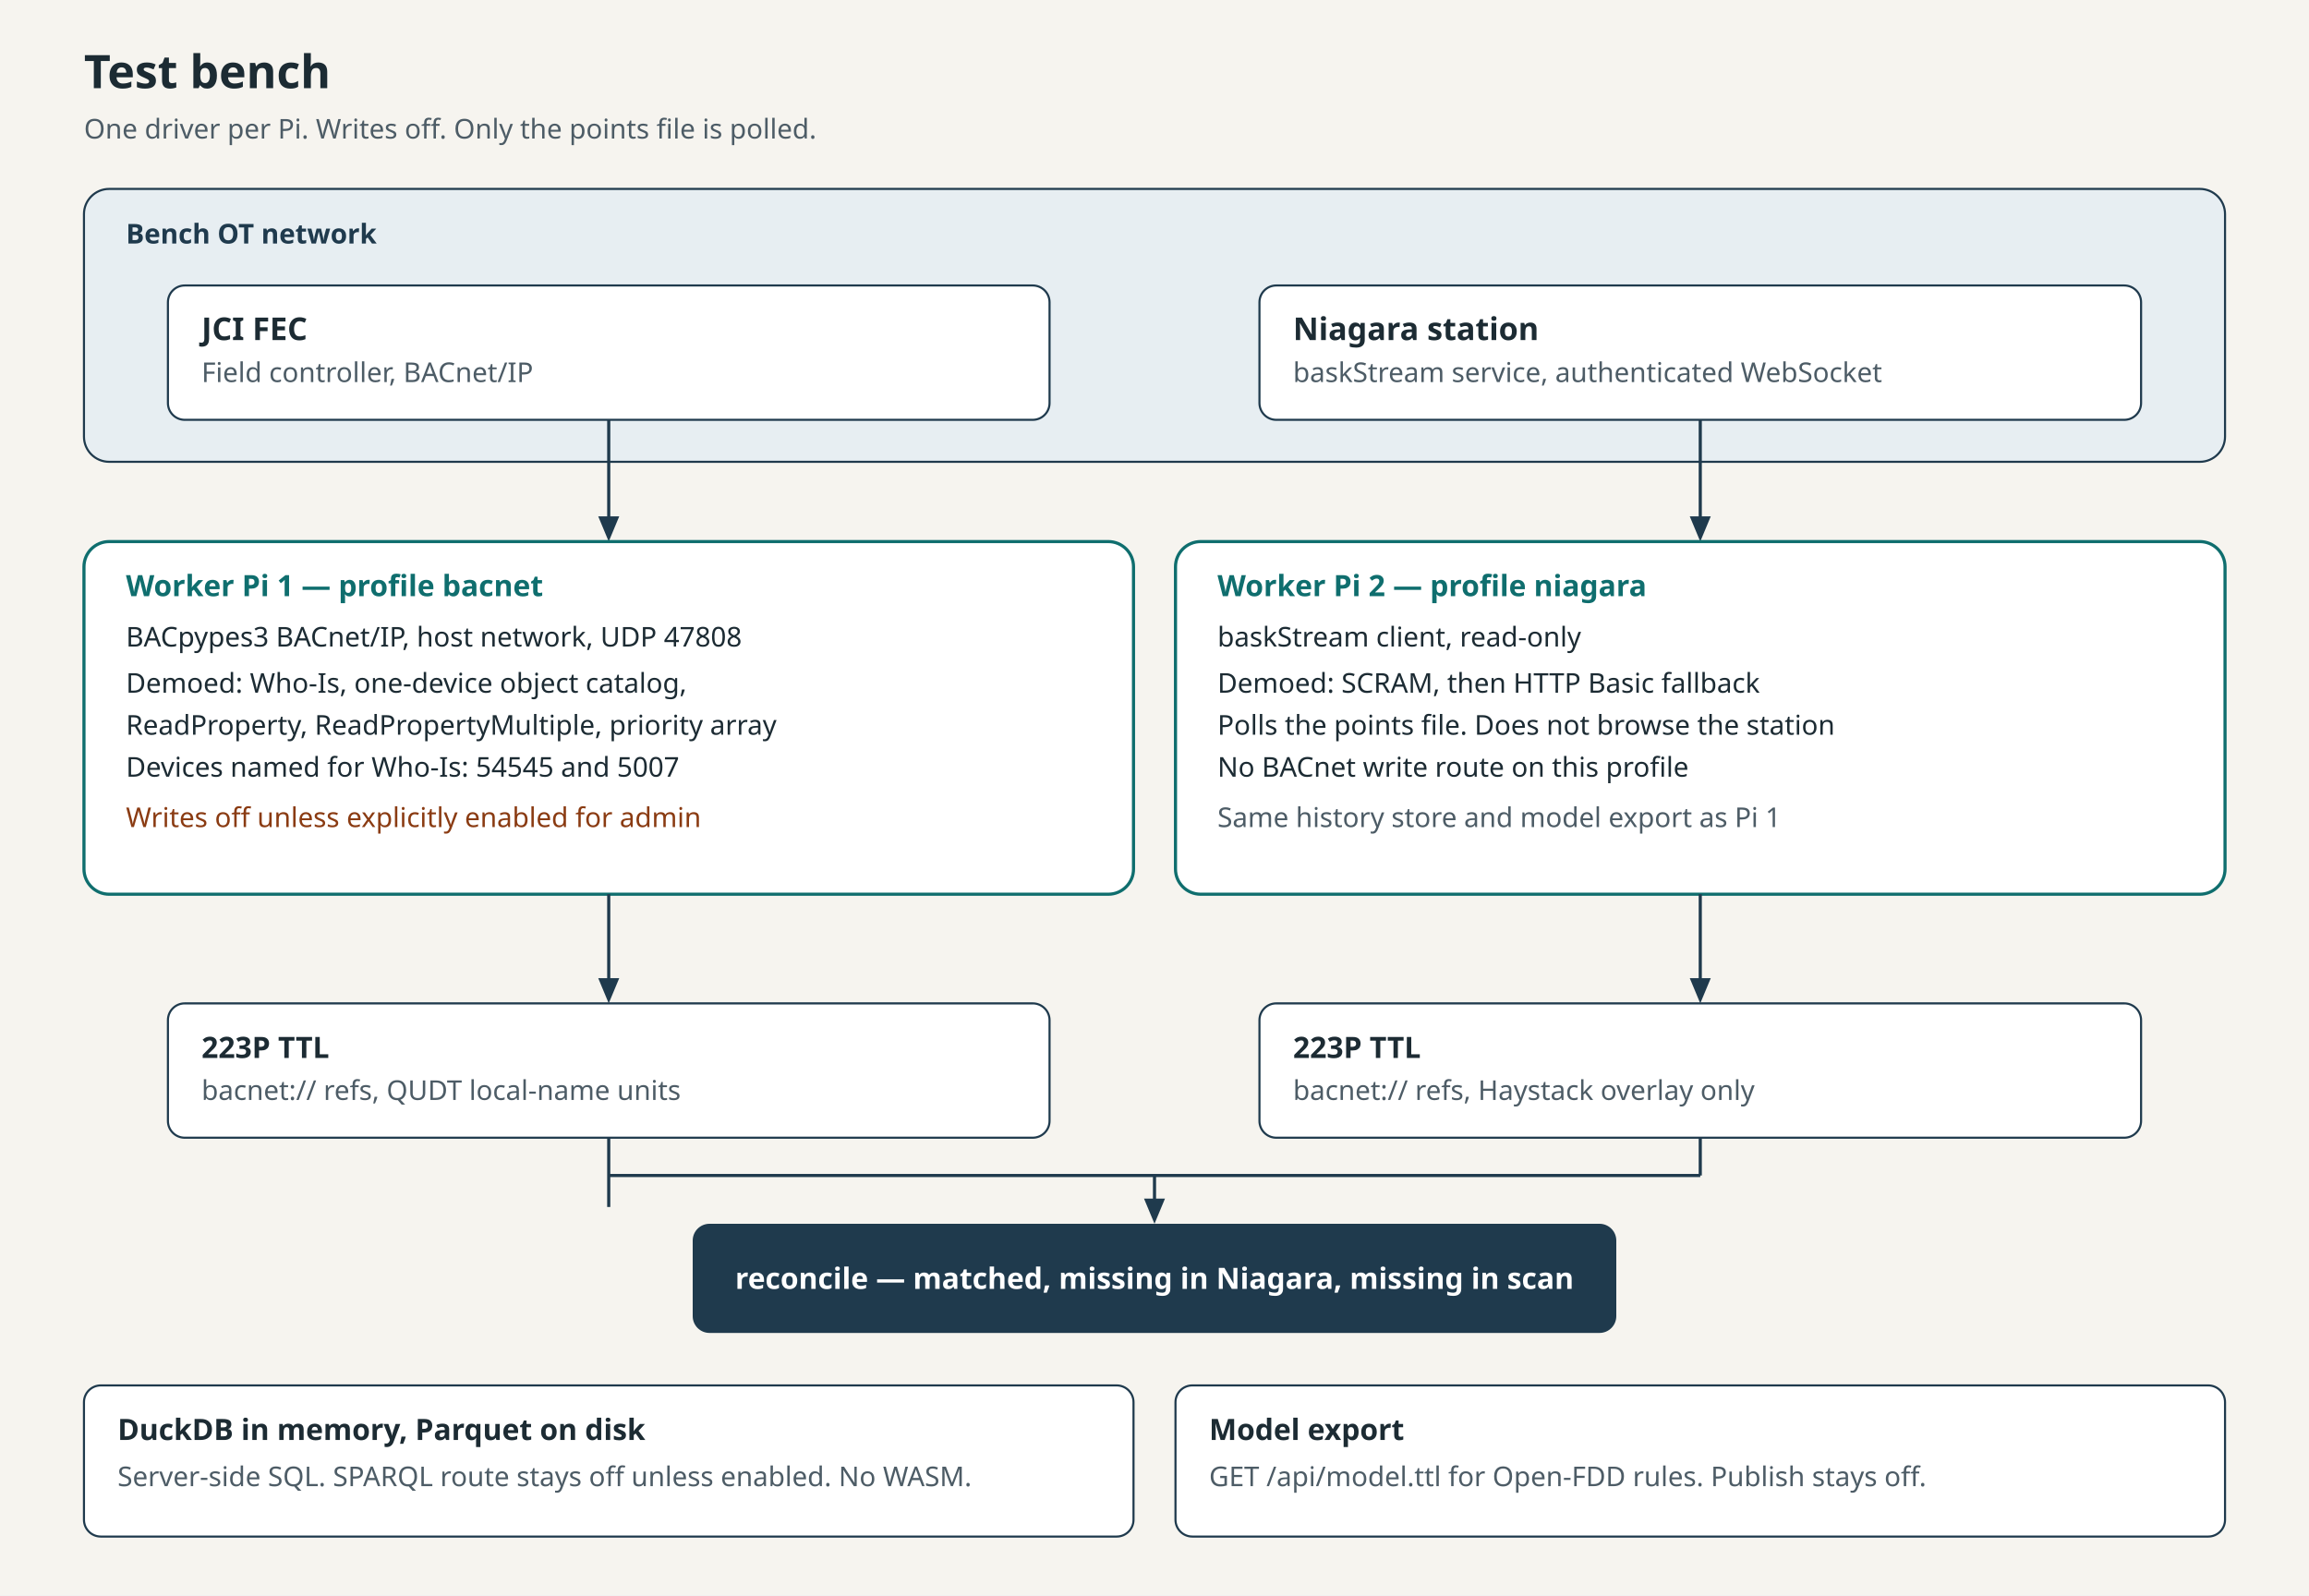
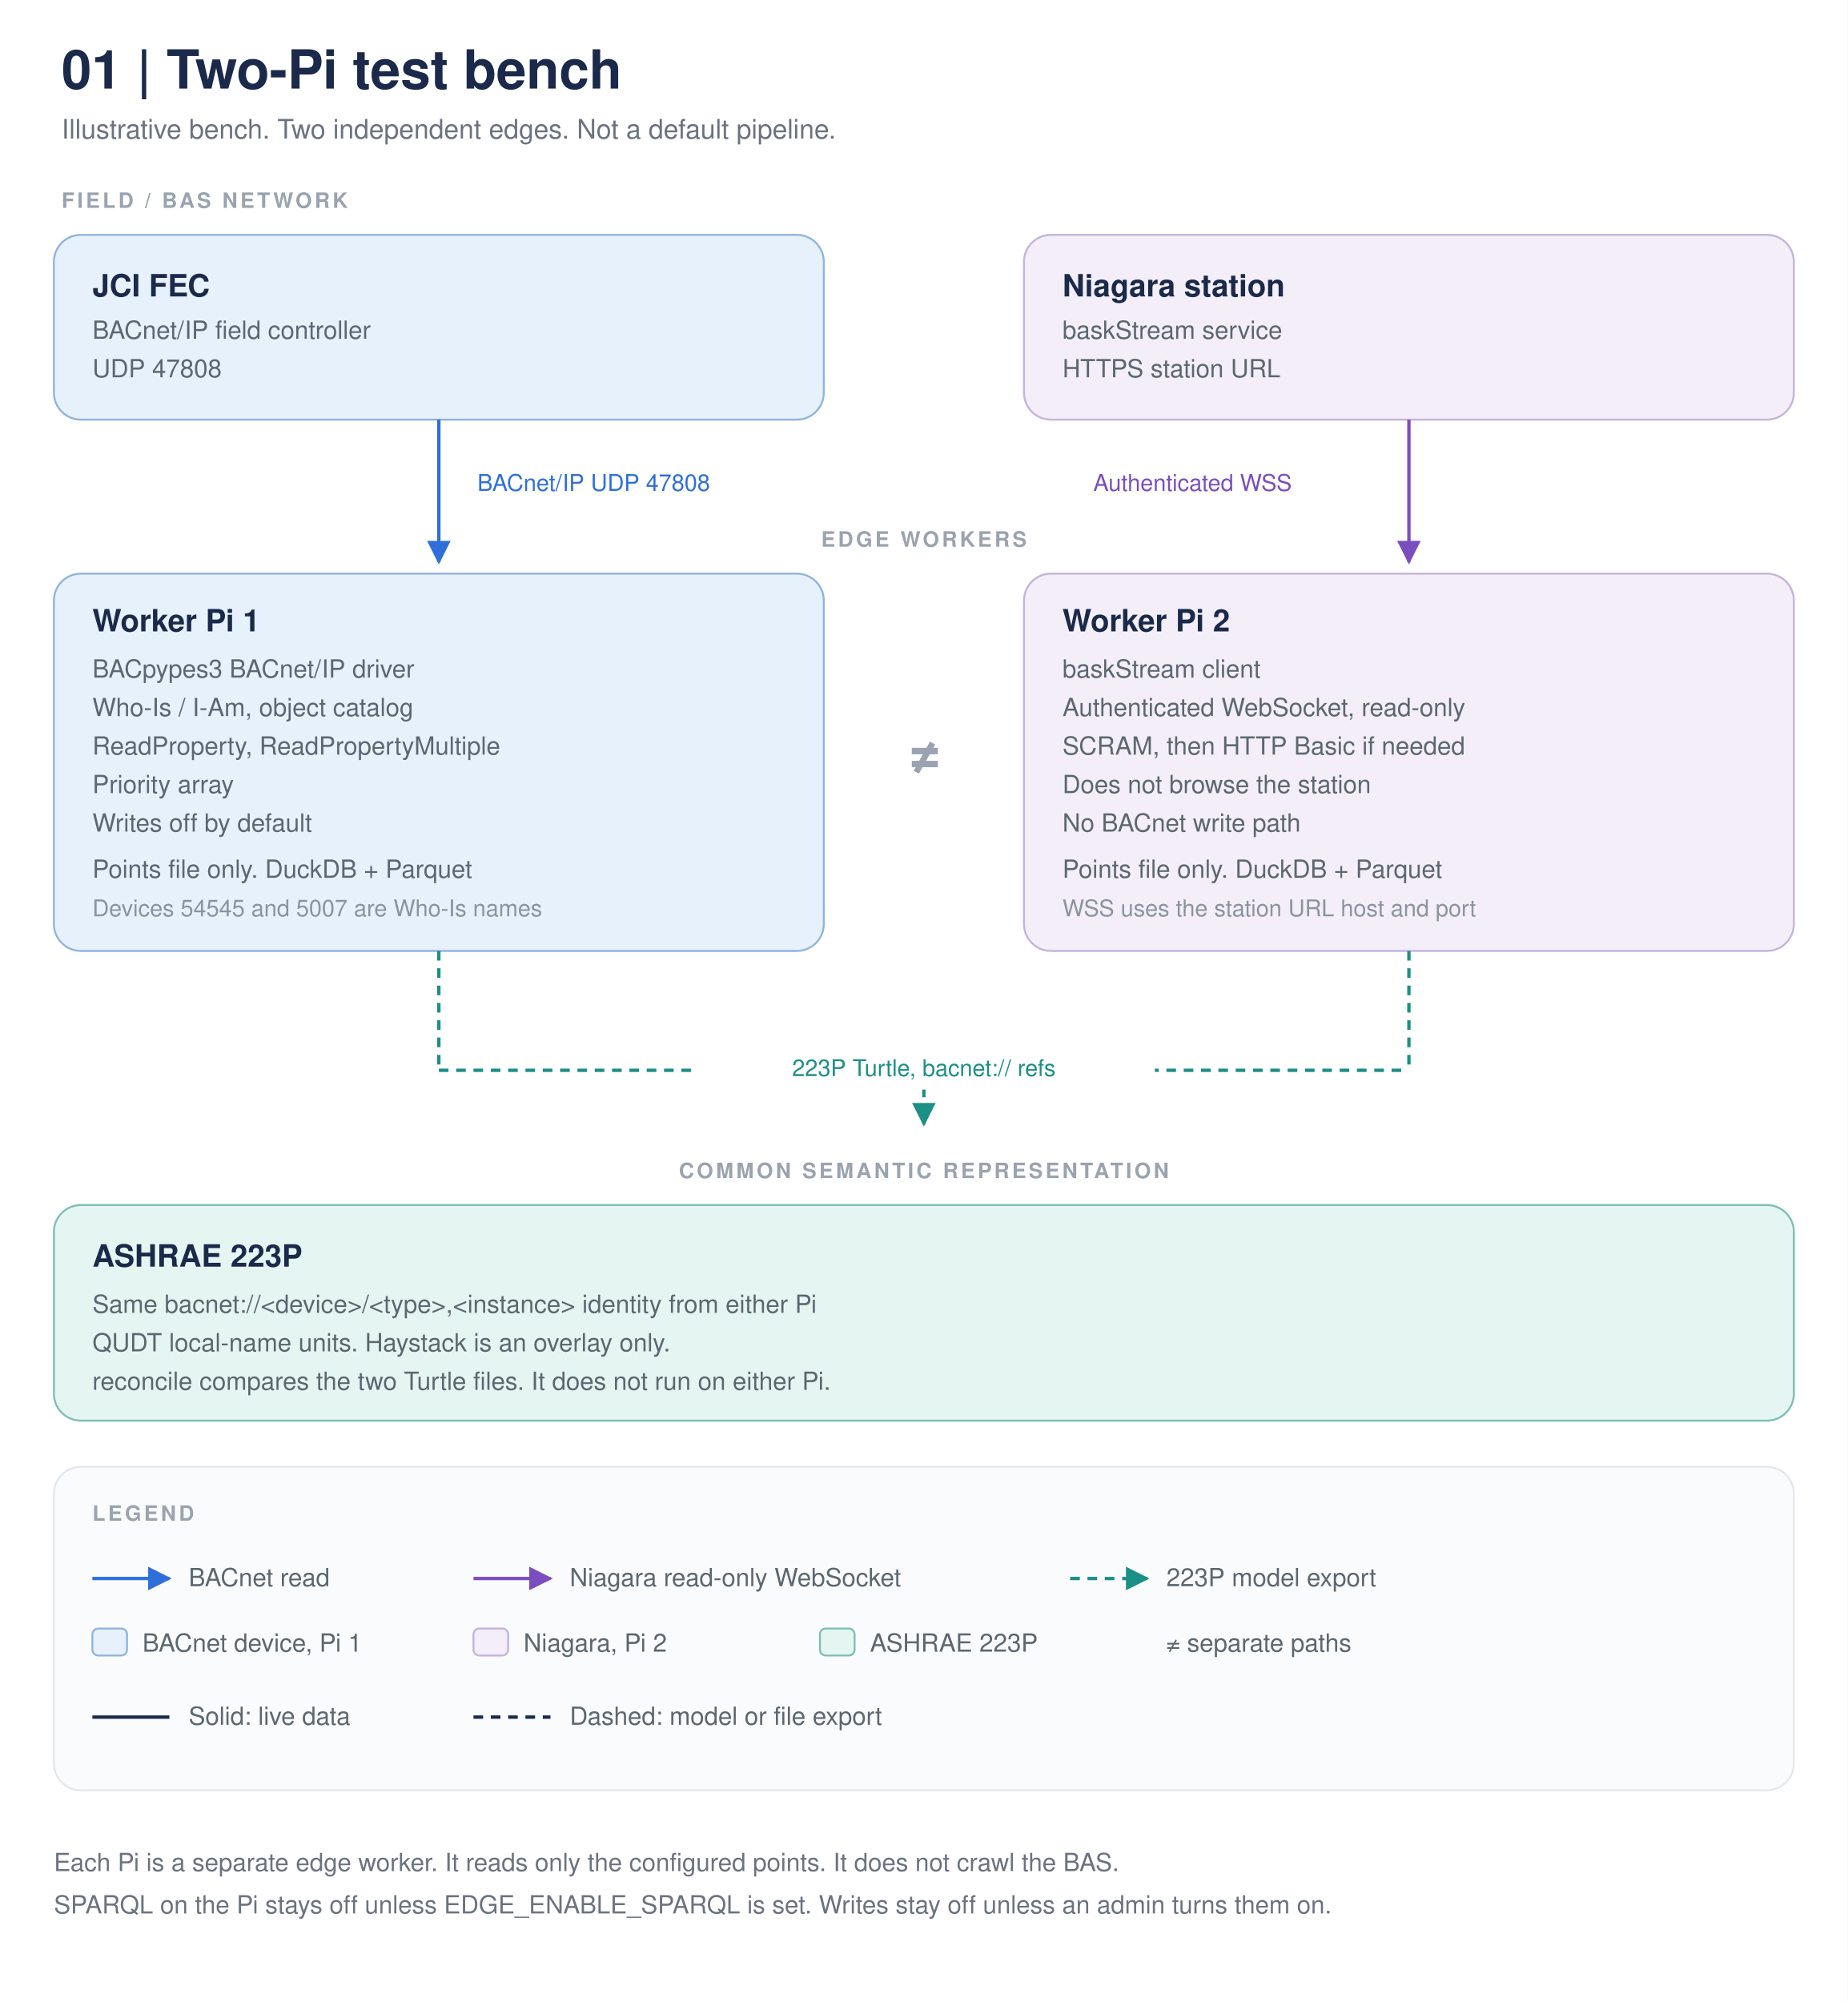
- <svg xmlns="http://www.w3.org/2000/svg" width="1100" height="760" viewBox="0 0 1100 760" role="img" aria-labelledby="title desc">
-   <rect width="1100" height="760" fill="#f6f4ef" />
-   <text x="40" y="42" font-family="Segoe UI, sans-serif" font-size="22" font-weight="700" fill="#1c2b33">Test bench</text>
-   <text x="40" y="66" font-family="Segoe UI, sans-serif" font-size="13" fill="#4d5c66">One driver per Pi. Writes off. Only the points file is polled.</text>
-   <rect x="40" y="90" width="1020" height="130" rx="12" fill="#e7eef2" stroke="#1f3a4d" />
-   <text x="60" y="116" font-family="Segoe UI, sans-serif" font-size="13" font-weight="700" fill="#1f3a4d">Bench OT network</text>
-   <rect x="80" y="136" width="420" height="64" rx="8" fill="#ffffff" stroke="#1f3a4d" />
-   <text x="96" y="162" font-family="Segoe UI, sans-serif" font-size="15" font-weight="700" fill="#1c2b33">JCI FEC</text>
-   <text x="96" y="182" font-family="Segoe UI, sans-serif" font-size="13" fill="#4d5c66">Field controller, BACnet/IP</text>
-   <rect x="600" y="136" width="420" height="64" rx="8" fill="#ffffff" stroke="#1f3a4d" />
-   <text x="616" y="162" font-family="Segoe UI, sans-serif" font-size="15" font-weight="700" fill="#1c2b33">Niagara station</text>
-   <text x="616" y="182" font-family="Segoe UI, sans-serif" font-size="13" fill="#4d5c66">baskStream service, authenticated WebSocket</text>
-   <line x1="290" y1="200" x2="290" y2="250" stroke="#1f3a4d" stroke-width="1.5" />
-   <polygon points="290,258 285,246 295,246" fill="#1f3a4d" />
-   <line x1="810" y1="200" x2="810" y2="250" stroke="#1f3a4d" stroke-width="1.5" />
-   <polygon points="810,258 805,246 815,246" fill="#1f3a4d" />
-   <rect x="40" y="258" width="500" height="168" rx="12" fill="#ffffff" stroke="#0f6e6e" stroke-width="1.5" />
-   <text x="60" y="284" font-family="Segoe UI, sans-serif" font-size="14" font-weight="700" fill="#0f6e6e">Worker Pi 1 — profile bacnet</text>
-   <text x="60" y="308" font-family="Segoe UI, sans-serif" font-size="13" fill="#1c2b33">BACpypes3 BACnet/IP, host network, UDP 47808</text>
-   <text x="60" y="330" font-family="Segoe UI, sans-serif" font-size="13" fill="#1c2b33">Demoed: Who-Is, one-device object catalog,</text>
-   <text x="60" y="350" font-family="Segoe UI, sans-serif" font-size="13" fill="#1c2b33">ReadProperty, ReadPropertyMultiple, priority array</text>
-   <text x="60" y="370" font-family="Segoe UI, sans-serif" font-size="13" fill="#1c2b33">Devices named for Who-Is: 54545 and 5007</text>
-   <text x="60" y="394" font-family="Segoe UI, sans-serif" font-size="13" fill="#8a3b12">Writes off unless explicitly enabled for admin</text>
-   <rect x="560" y="258" width="500" height="168" rx="12" fill="#ffffff" stroke="#0f6e6e" stroke-width="1.5" />
-   <text x="580" y="284" font-family="Segoe UI, sans-serif" font-size="14" font-weight="700" fill="#0f6e6e">Worker Pi 2 — profile niagara</text>
-   <text x="580" y="308" font-family="Segoe UI, sans-serif" font-size="13" fill="#1c2b33">baskStream client, read-only</text>
-   <text x="580" y="330" font-family="Segoe UI, sans-serif" font-size="13" fill="#1c2b33">Demoed: SCRAM, then HTTP Basic fallback</text>
-   <text x="580" y="350" font-family="Segoe UI, sans-serif" font-size="13" fill="#1c2b33">Polls the points file. Does not browse the station</text>
-   <text x="580" y="370" font-family="Segoe UI, sans-serif" font-size="13" fill="#1c2b33">No BACnet write route on this profile</text>
-   <text x="580" y="394" font-family="Segoe UI, sans-serif" font-size="13" fill="#4d5c66">Same history store and model export as Pi 1</text>
-   <line x1="290" y1="426" x2="290" y2="470" stroke="#1f3a4d" stroke-width="1.5" />
-   <polygon points="290,478 285,466 295,466" fill="#1f3a4d" />
-   <line x1="810" y1="426" x2="810" y2="470" stroke="#1f3a4d" stroke-width="1.5" />
-   <polygon points="810,478 805,466 815,466" fill="#1f3a4d" />
-   <rect x="80" y="478" width="420" height="64" rx="8" fill="#ffffff" stroke="#1f3a4d" />
-   <text x="96" y="504" font-family="Segoe UI, sans-serif" font-size="14" font-weight="700" fill="#1c2b33">223P TTL</text>
-   <text x="96" y="524" font-family="Segoe UI, sans-serif" font-size="13" fill="#4d5c66">bacnet:// refs, QUDT local-name units</text>
-   <rect x="600" y="478" width="420" height="64" rx="8" fill="#ffffff" stroke="#1f3a4d" />
-   <text x="616" y="504" font-family="Segoe UI, sans-serif" font-size="14" font-weight="700" fill="#1c2b33">223P TTL</text>
-   <text x="616" y="524" font-family="Segoe UI, sans-serif" font-size="13" fill="#4d5c66">bacnet:// refs, Haystack overlay only</text>
-   <line x1="290" y1="542" x2="290" y2="575" stroke="#1f3a4d" stroke-width="1.5" />
-   <line x1="810" y1="542" x2="810" y2="560" stroke="#1f3a4d" stroke-width="1.5" />
-   <line x1="290" y1="560" x2="810" y2="560" stroke="#1f3a4d" stroke-width="1.5" />
-   <line x1="550" y1="560" x2="550" y2="575" stroke="#1f3a4d" stroke-width="1.5" />
-   <polygon points="550,583 545,571 555,571" fill="#1f3a4d" />
-   <rect x="330" y="583" width="440" height="52" rx="8" fill="#1f3a4d" />
-   <text x="550" y="614" text-anchor="middle" font-family="Segoe UI, sans-serif" font-size="14" font-weight="700" fill="#ffffff">reconcile — matched, missing in Niagara, missing in scan</text>
-   <rect x="40" y="660" width="500" height="72" rx="8" fill="#ffffff" stroke="#1f3a4d" />
-   <text x="56" y="686" font-family="Segoe UI, sans-serif" font-size="14" font-weight="700" fill="#1c2b33">DuckDB in memory, Parquet on disk</text>
-   <text x="56" y="708" font-family="Segoe UI, sans-serif" font-size="13" fill="#4d5c66">Server-side SQL. SPARQL route stays off unless enabled. No WASM.</text>
-   <rect x="560" y="660" width="500" height="72" rx="8" fill="#ffffff" stroke="#1f3a4d" />
-   <text x="576" y="686" font-family="Segoe UI, sans-serif" font-size="14" font-weight="700" fill="#1c2b33">Model export</text>
-   <text x="576" y="708" font-family="Segoe UI, sans-serif" font-size="13" fill="#4d5c66">GET /api/model.ttl for Open-FDD rules. Publish stays off.</text>
+ <svg xmlns="http://www.w3.org/2000/svg" width="960" height="1040" viewBox="0 0 960 1040" role="img" aria-labelledby="title desc">
+   <rect width="960" height="1040" fill="#ffffff" />
+   <defs>
+     <marker id="b" viewBox="0 0 10 10" refX="9" refY="5" markerWidth="7" markerHeight="7" orient="auto-start-reverse">
+       <path d="M0 0 L10 5 L0 10 Z" fill="#2F6FDB" />
+     </marker>
+     <marker id="p" viewBox="0 0 10 10" refX="9" refY="5" markerWidth="7" markerHeight="7" orient="auto-start-reverse">
+       <path d="M0 0 L10 5 L0 10 Z" fill="#7A4EBF" />
+     </marker>
+     <marker id="t" viewBox="0 0 10 10" refX="9" refY="5" markerWidth="7" markerHeight="7" orient="auto-start-reverse">
+       <path d="M0 0 L10 5 L0 10 Z" fill="#1C8F86" />
+     </marker>
+   </defs>
+   <text x="32" y="46" font-family="Segoe UI, Helvetica, Arial, sans-serif" font-size="28" font-weight="700" fill="#1B2A4A">01 | Two-Pi test bench</text>
+   <text x="32" y="72" font-family="Segoe UI, Helvetica, Arial, sans-serif" font-size="14" fill="#6B7280">Illustrative bench. Two independent edges. Not a default pipeline.</text>
+   <text x="32" y="108" font-family="Segoe UI, Helvetica, Arial, sans-serif" font-size="11" font-weight="700" letter-spacing="1.4" fill="#9AA3AF">FIELD / BAS NETWORK</text>
+   <rect x="28" y="122" width="400" height="96" rx="14" fill="#E7F1FB" stroke="#8FB4DE" />
+   <text x="48" y="154" font-family="Segoe UI, Helvetica, Arial, sans-serif" font-size="16" font-weight="700" fill="#1B2A4A">JCI FEC</text>
+   <text x="48" y="176" font-family="Segoe UI, Helvetica, Arial, sans-serif" font-size="13" fill="#5C6770">BACnet/IP field controller</text>
+   <text x="48" y="196" font-family="Segoe UI, Helvetica, Arial, sans-serif" font-size="13" fill="#5C6770">UDP 47808</text>
+   <rect x="532" y="122" width="400" height="96" rx="14" fill="#F3EEF8" stroke="#C4B3DE" />
+   <text x="552" y="154" font-family="Segoe UI, Helvetica, Arial, sans-serif" font-size="16" font-weight="700" fill="#1B2A4A">Niagara station</text>
+   <text x="552" y="176" font-family="Segoe UI, Helvetica, Arial, sans-serif" font-size="13" fill="#5C6770">baskStream service</text>
+   <text x="552" y="196" font-family="Segoe UI, Helvetica, Arial, sans-serif" font-size="13" fill="#5C6770">HTTPS station URL</text>
+   <line x1="228" y1="218" x2="228" y2="292" stroke="#2F6FDB" stroke-width="1.75" marker-end="url(#b)" />
+   <rect x="240" y="240" width="168" height="22" rx="6" fill="#ffffff" />
+   <text x="248" y="255" font-family="Segoe UI, Helvetica, Arial, sans-serif" font-size="12" fill="#2F6FDB">BACnet/IP UDP 47808</text>
+   <line x1="732" y1="218" x2="732" y2="292" stroke="#7A4EBF" stroke-width="1.75" marker-end="url(#p)" />
+   <rect x="560" y="240" width="158" height="22" rx="6" fill="#ffffff" />
+   <text x="568" y="255" font-family="Segoe UI, Helvetica, Arial, sans-serif" font-size="12" fill="#7A4EBF">Authenticated WSS</text>
+   <text x="480" y="284" text-anchor="middle" font-family="Segoe UI, Helvetica, Arial, sans-serif" font-size="11" font-weight="700" letter-spacing="1.4" fill="#9AA3AF">EDGE WORKERS</text>
+   <rect x="28" y="298" width="400" height="196" rx="14" fill="#E7F1FB" stroke="#8FB4DE" />
+   <text x="48" y="328" font-family="Segoe UI, Helvetica, Arial, sans-serif" font-size="16" font-weight="700" fill="#1B2A4A">Worker Pi 1</text>
+   <text x="48" y="352" font-family="Segoe UI, Helvetica, Arial, sans-serif" font-size="13" fill="#5C6770">BACpypes3 BACnet/IP driver</text>
+   <text x="48" y="372" font-family="Segoe UI, Helvetica, Arial, sans-serif" font-size="13" fill="#5C6770">Who-Is / I-Am, object catalog</text>
+   <text x="48" y="392" font-family="Segoe UI, Helvetica, Arial, sans-serif" font-size="13" fill="#5C6770">ReadProperty, ReadPropertyMultiple</text>
+   <text x="48" y="412" font-family="Segoe UI, Helvetica, Arial, sans-serif" font-size="13" fill="#5C6770">Priority array</text>
+   <text x="48" y="432" font-family="Segoe UI, Helvetica, Arial, sans-serif" font-size="13" fill="#5C6770">Writes off by default</text>
+   <text x="48" y="456" font-family="Segoe UI, Helvetica, Arial, sans-serif" font-size="13" fill="#5C6770">Points file only. DuckDB + Parquet</text>
+   <text x="48" y="476" font-family="Segoe UI, Helvetica, Arial, sans-serif" font-size="12" fill="#8B949E">Devices 54545 and 5007 are Who-Is names</text>
+   <text x="480" y="400" text-anchor="middle" font-family="Segoe UI, Helvetica, Arial, sans-serif" font-size="28" font-weight="700" fill="#9AA3AF">≠</text>
+   <rect x="532" y="298" width="400" height="196" rx="14" fill="#F3EEF8" stroke="#C4B3DE" />
+   <text x="552" y="328" font-family="Segoe UI, Helvetica, Arial, sans-serif" font-size="16" font-weight="700" fill="#1B2A4A">Worker Pi 2</text>
+   <text x="552" y="352" font-family="Segoe UI, Helvetica, Arial, sans-serif" font-size="13" fill="#5C6770">baskStream client</text>
+   <text x="552" y="372" font-family="Segoe UI, Helvetica, Arial, sans-serif" font-size="13" fill="#5C6770">Authenticated WebSocket, read-only</text>
+   <text x="552" y="392" font-family="Segoe UI, Helvetica, Arial, sans-serif" font-size="13" fill="#5C6770">SCRAM, then HTTP Basic if needed</text>
+   <text x="552" y="412" font-family="Segoe UI, Helvetica, Arial, sans-serif" font-size="13" fill="#5C6770">Does not browse the station</text>
+   <text x="552" y="432" font-family="Segoe UI, Helvetica, Arial, sans-serif" font-size="13" fill="#5C6770">No BACnet write path</text>
+   <text x="552" y="456" font-family="Segoe UI, Helvetica, Arial, sans-serif" font-size="13" fill="#5C6770">Points file only. DuckDB + Parquet</text>
+   <text x="552" y="476" font-family="Segoe UI, Helvetica, Arial, sans-serif" font-size="12" fill="#8B949E">WSS uses the station URL host and port</text>
+   <line x1="228" y1="494" x2="228" y2="556" stroke="#1C8F86" stroke-width="1.75" stroke-dasharray="5 4" />
+   <line x1="732" y1="494" x2="732" y2="556" stroke="#1C8F86" stroke-width="1.75" stroke-dasharray="5 4" />
+   <line x1="228" y1="556" x2="732" y2="556" stroke="#1C8F86" stroke-width="1.75" stroke-dasharray="5 4" />
+   <line x1="480" y1="556" x2="480" y2="584" stroke="#1C8F86" stroke-width="1.75" stroke-dasharray="5 4" marker-end="url(#t)" />
+   <rect x="360" y="544" width="240" height="22" rx="6" fill="#ffffff" />
+   <text x="480" y="559" text-anchor="middle" font-family="Segoe UI, Helvetica, Arial, sans-serif" font-size="12" fill="#1C8F86">223P Turtle, bacnet:// refs</text>
+   <text x="480" y="612" text-anchor="middle" font-family="Segoe UI, Helvetica, Arial, sans-serif" font-size="11" font-weight="700" letter-spacing="1.4" fill="#9AA3AF">COMMON SEMANTIC REPRESENTATION</text>
+   <rect x="28" y="626" width="904" height="112" rx="14" fill="#E5F6F2" stroke="#7DBFB4" />
+   <text x="48" y="658" font-family="Segoe UI, Helvetica, Arial, sans-serif" font-size="16" font-weight="700" fill="#1B2A4A">ASHRAE 223P</text>
+   <text x="48" y="682" font-family="Segoe UI, Helvetica, Arial, sans-serif" font-size="13" fill="#5C6770">Same bacnet://&lt;device&gt;/&lt;type&gt;,&lt;instance&gt; identity from either Pi</text>
+   <text x="48" y="702" font-family="Segoe UI, Helvetica, Arial, sans-serif" font-size="13" fill="#5C6770">QUDT local-name units. Haystack is an overlay only.</text>
+   <text x="48" y="722" font-family="Segoe UI, Helvetica, Arial, sans-serif" font-size="13" fill="#5C6770">reconcile compares the two Turtle files. It does not run on either Pi.</text>
+   <rect x="28" y="762" width="904" height="168" rx="14" fill="#FAFBFC" stroke="#E5E7EB" />
+   <text x="48" y="790" font-family="Segoe UI, Helvetica, Arial, sans-serif" font-size="11" font-weight="700" letter-spacing="1.4" fill="#9AA3AF">LEGEND</text>
+   <line x1="48" y1="820" x2="88" y2="820" stroke="#2F6FDB" stroke-width="1.75" marker-end="url(#b)" />
+   <text x="98" y="824" font-family="Segoe UI, Helvetica, Arial, sans-serif" font-size="13" fill="#5C6770">BACnet read</text>
+   <line x1="246" y1="820" x2="286" y2="820" stroke="#7A4EBF" stroke-width="1.75" marker-end="url(#p)" />
+   <text x="296" y="824" font-family="Segoe UI, Helvetica, Arial, sans-serif" font-size="13" fill="#5C6770">Niagara read-only WebSocket</text>
+   <line x1="556" y1="820" x2="596" y2="820" stroke="#1C8F86" stroke-width="1.75" stroke-dasharray="5 4" marker-end="url(#t)" />
+   <text x="606" y="824" font-family="Segoe UI, Helvetica, Arial, sans-serif" font-size="13" fill="#5C6770">223P model export</text>
+   <rect x="48" y="846" width="18" height="14" rx="3" fill="#E7F1FB" stroke="#8FB4DE" />
+   <text x="74" y="858" font-family="Segoe UI, Helvetica, Arial, sans-serif" font-size="13" fill="#5C6770">BACnet device, Pi 1</text>
+   <rect x="246" y="846" width="18" height="14" rx="3" fill="#F3EEF8" stroke="#C4B3DE" />
+   <text x="272" y="858" font-family="Segoe UI, Helvetica, Arial, sans-serif" font-size="13" fill="#5C6770">Niagara, Pi 2</text>
+   <rect x="426" y="846" width="18" height="14" rx="3" fill="#E5F6F2" stroke="#7DBFB4" />
+   <text x="452" y="858" font-family="Segoe UI, Helvetica, Arial, sans-serif" font-size="13" fill="#5C6770">ASHRAE 223P</text>
+   <text x="606" y="858" font-family="Segoe UI, Helvetica, Arial, sans-serif" font-size="13" fill="#5C6770">≠ separate paths</text>
+   <line x1="48" y1="892" x2="88" y2="892" stroke="#1B2A4A" stroke-width="1.75" />
+   <text x="98" y="896" font-family="Segoe UI, Helvetica, Arial, sans-serif" font-size="13" fill="#5C6770">Solid: live data</text>
+   <line x1="246" y1="892" x2="286" y2="892" stroke="#1B2A4A" stroke-width="1.75" stroke-dasharray="5 4" />
+   <text x="296" y="896" font-family="Segoe UI, Helvetica, Arial, sans-serif" font-size="13" fill="#5C6770">Dashed: model or file export</text>
+   <text x="28" y="972" font-family="Segoe UI, Helvetica, Arial, sans-serif" font-size="13" fill="#6B7280">Each Pi is a separate edge worker. It reads only the configured points. It does not crawl the BAS.</text>
+   <text x="28" y="994" font-family="Segoe UI, Helvetica, Arial, sans-serif" font-size="13" fill="#6B7280">SPARQL on the Pi stays off unless EDGE_ENABLE_SPARQL is set. Writes stay off unless an admin turns them on.</text>
</svg>
